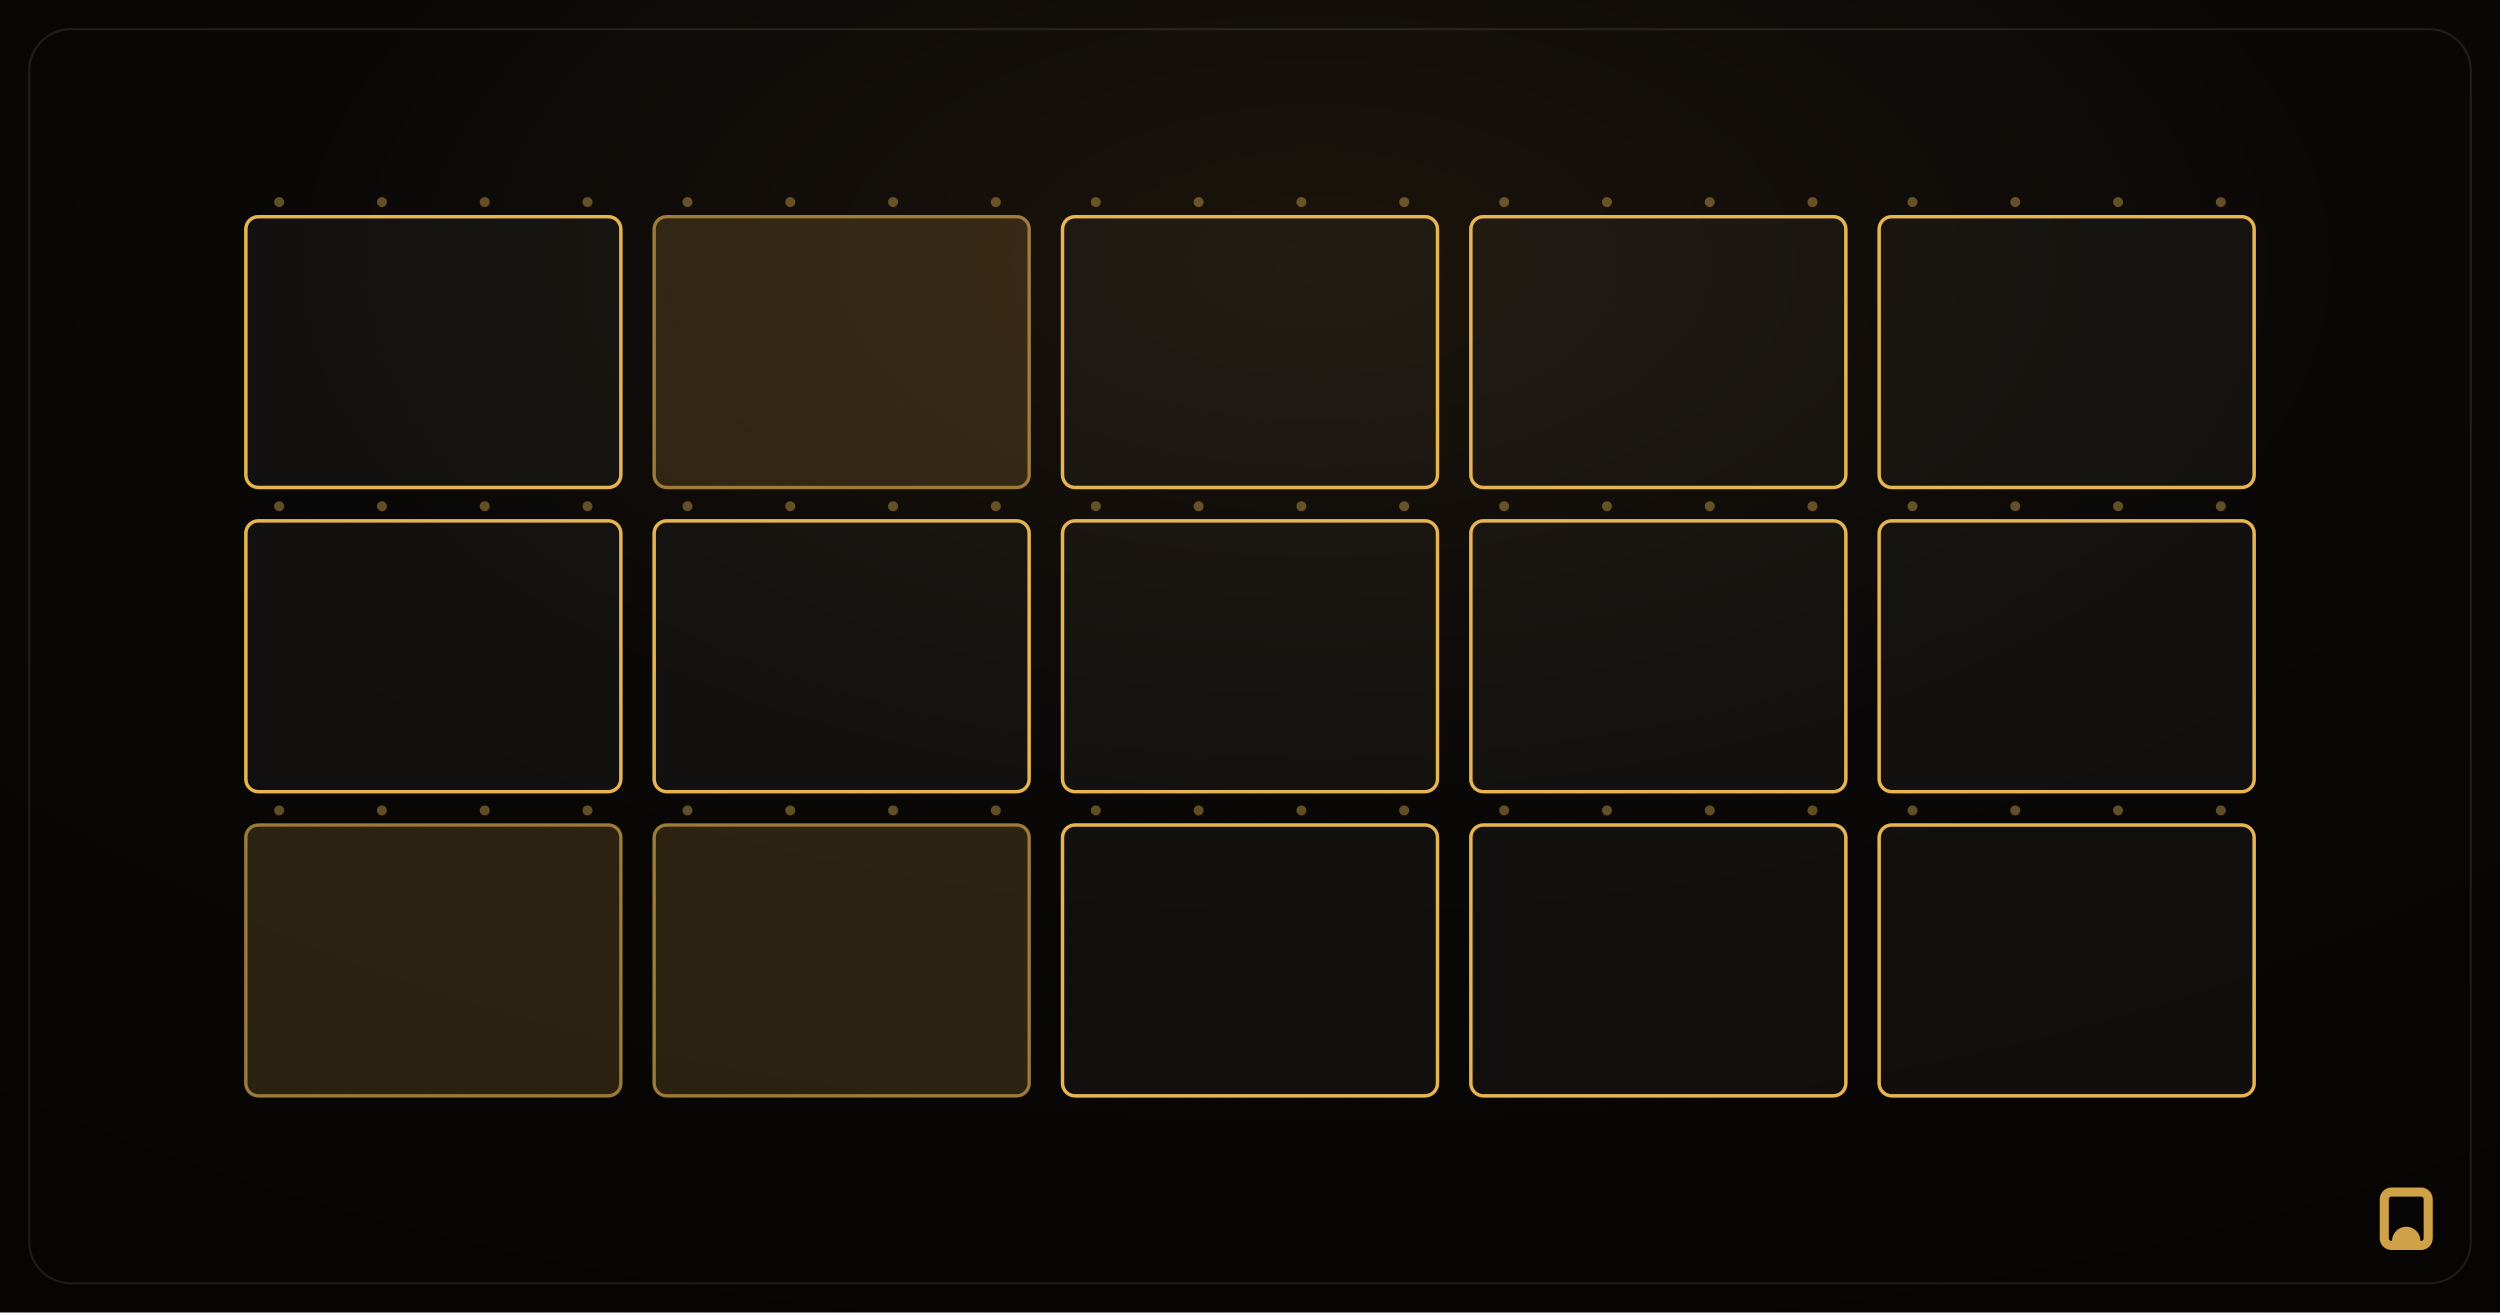
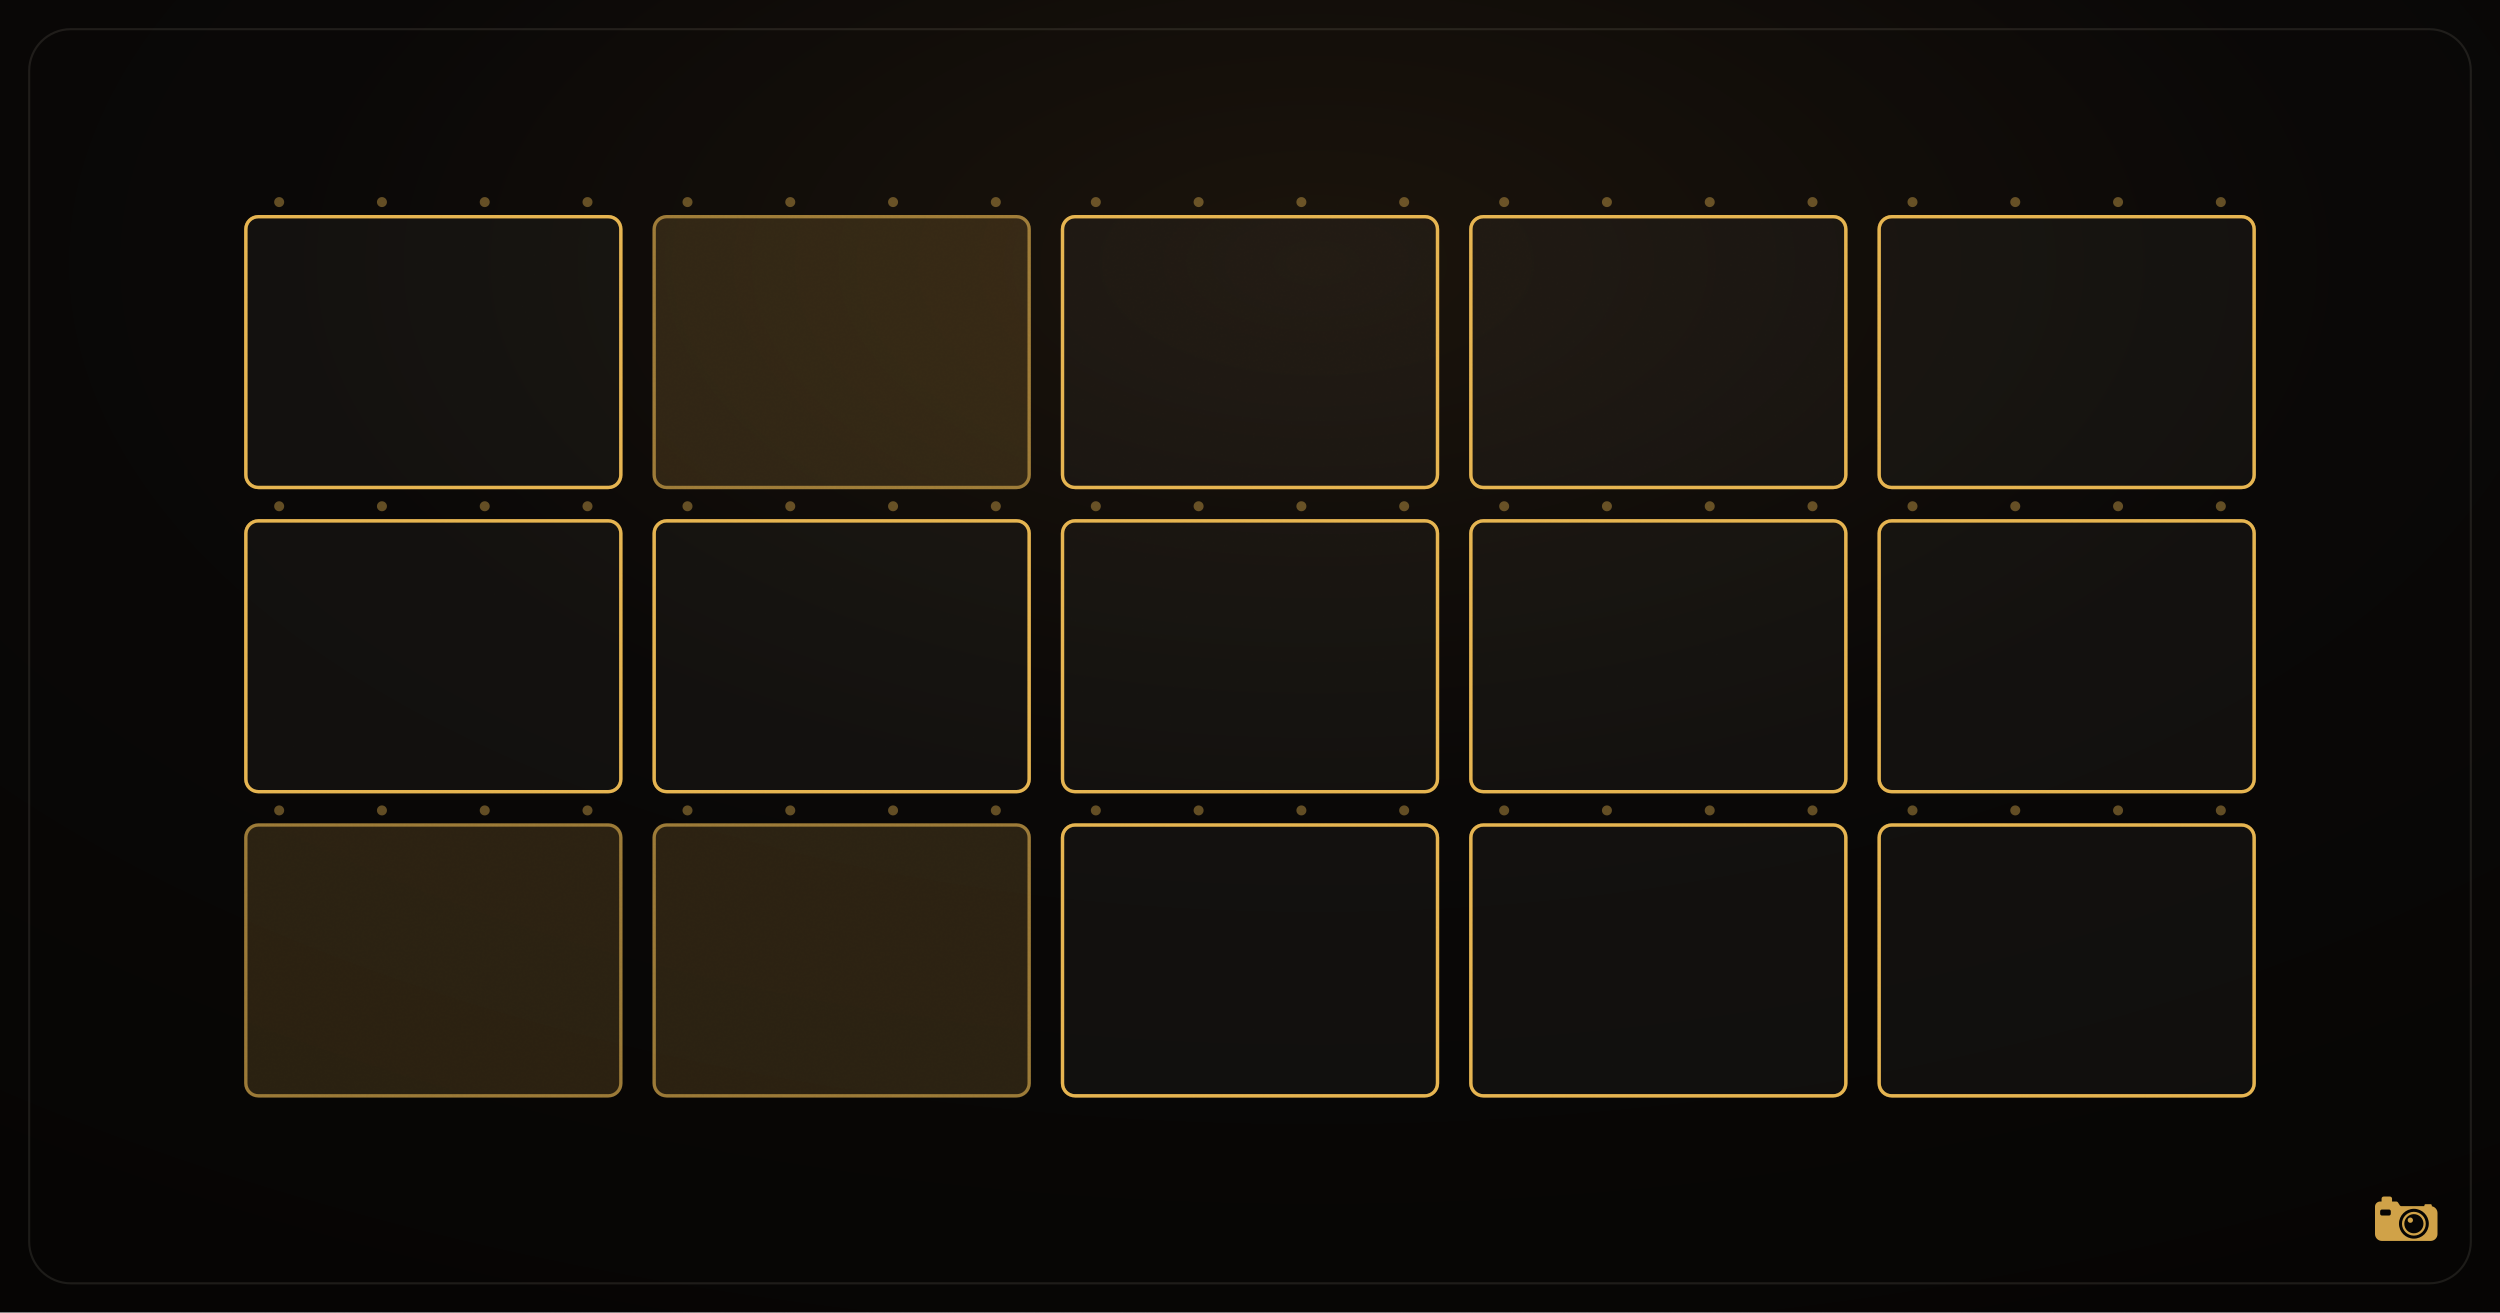
<svg xmlns="http://www.w3.org/2000/svg" viewBox="0 0 1200 630" width="1200" height="630" role="img">
  <defs>
    <radialGradient id="glow" cx="52.65%" cy="20%" r="90%">
      <stop offset="0%" stop-color="#1B140C" />
      <stop offset="46%" stop-color="#0A0807" />
      <stop offset="100%" stop-color="#060504" />
    </radialGradient>
    <radialGradient id="bloom" cx="50%" cy="50%" r="50%">
      <stop offset="0%" stop-color="#E6B450" stop-opacity="0.55" />
      <stop offset="55%" stop-color="#E6B450" stop-opacity="0.12" />
      <stop offset="100%" stop-color="#E6B450" stop-opacity="0" />
    </radialGradient>
    <linearGradient id="leak" x1="0" y1="0" x2="1" y2="1">
      <stop offset="0%" stop-color="#C8852F" stop-opacity="0.30" />
      <stop offset="40%" stop-color="#0A0807" stop-opacity="0.2" />
      <stop offset="100%" stop-color="#060504" stop-opacity="0.1" />
    </linearGradient>
    <linearGradient id="vgrain" x1="0" y1="0" x2="0" y2="1">
      <stop offset="0%" stop-color="#C8852F" stop-opacity="0.22" />
      <stop offset="60%" stop-color="#0A0807" />
      <stop offset="100%" stop-color="#060504" />
    </linearGradient>
    <filter id="grain">
      <feTurbulence type="fractalNoise" baseFrequency="0.9" numOctaves="2" stitchTiles="stitch" />
      <feColorMatrix type="saturate" values="0" />
    </filter>
  </defs>
  <rect x="0" y="0" width="1200" height="630" fill="url(#glow)" />
  <rect x="118" y="104" width="180" height="130" rx="6" fill="rgba(244,236,221,0.04)" stroke="#E6B450" stroke-width="1.6" opacity="1" />
  <rect x="118" y="104" width="180" height="130" rx="6" fill="none" stroke="#E6B450" stroke-width="1.6" opacity="0.4" />
  <circle cx="134" cy="97" r="2.4" fill="#E6B450" opacity="0.4" />
  <circle cx="183.33" cy="97" r="2.4" fill="#E6B450" opacity="0.4" />
  <circle cx="232.67" cy="97" r="2.4" fill="#E6B450" opacity="0.4" />
  <circle cx="282" cy="97" r="2.4" fill="#E6B450" opacity="0.4" />
  <rect x="314" y="104" width="180" height="130" rx="6" fill="#E6B450" stroke="#E6B450" stroke-width="1.6" opacity="0.16" />
  <rect x="314" y="104" width="180" height="130" rx="6" fill="none" stroke="#E6B450" stroke-width="1.6" opacity="0.6" />
  <circle cx="330" cy="97" r="2.4" fill="#E6B450" opacity="0.4" />
  <circle cx="379.33" cy="97" r="2.4" fill="#E6B450" opacity="0.4" />
  <circle cx="428.67" cy="97" r="2.4" fill="#E6B450" opacity="0.4" />
  <circle cx="478" cy="97" r="2.4" fill="#E6B450" opacity="0.4" />
  <rect x="510" y="104" width="180" height="130" rx="6" fill="rgba(244,236,221,0.04)" stroke="#E6B450" stroke-width="1.6" opacity="1" />
  <rect x="510" y="104" width="180" height="130" rx="6" fill="none" stroke="#E6B450" stroke-width="1.6" opacity="0.4" />
  <circle cx="526" cy="97" r="2.4" fill="#E6B450" opacity="0.4" />
  <circle cx="575.33" cy="97" r="2.4" fill="#E6B450" opacity="0.4" />
  <circle cx="624.67" cy="97" r="2.4" fill="#E6B450" opacity="0.4" />
  <circle cx="674" cy="97" r="2.4" fill="#E6B450" opacity="0.4" />
  <rect x="706" y="104" width="180" height="130" rx="6" fill="rgba(244,236,221,0.04)" stroke="#E6B450" stroke-width="1.6" opacity="1" />
  <rect x="706" y="104" width="180" height="130" rx="6" fill="none" stroke="#E6B450" stroke-width="1.6" opacity="0.4" />
  <circle cx="722" cy="97" r="2.4" fill="#E6B450" opacity="0.4" />
  <circle cx="771.33" cy="97" r="2.4" fill="#E6B450" opacity="0.4" />
  <circle cx="820.67" cy="97" r="2.4" fill="#E6B450" opacity="0.4" />
  <circle cx="870" cy="97" r="2.4" fill="#E6B450" opacity="0.4" />
  <rect x="902" y="104" width="180" height="130" rx="6" fill="rgba(244,236,221,0.04)" stroke="#E6B450" stroke-width="1.6" opacity="1" />
  <rect x="902" y="104" width="180" height="130" rx="6" fill="none" stroke="#E6B450" stroke-width="1.6" opacity="0.4" />
  <circle cx="918" cy="97" r="2.4" fill="#E6B450" opacity="0.4" />
  <circle cx="967.33" cy="97" r="2.4" fill="#E6B450" opacity="0.4" />
  <circle cx="1016.67" cy="97" r="2.4" fill="#E6B450" opacity="0.4" />
  <circle cx="1066" cy="97" r="2.4" fill="#E6B450" opacity="0.4" />
  <rect x="118" y="250" width="180" height="130" rx="6" fill="rgba(244,236,221,0.04)" stroke="#E6B450" stroke-width="1.6" opacity="1" />
  <rect x="118" y="250" width="180" height="130" rx="6" fill="none" stroke="#E6B450" stroke-width="1.6" opacity="0.4" />
  <circle cx="134" cy="243" r="2.4" fill="#E6B450" opacity="0.4" />
  <circle cx="183.33" cy="243" r="2.4" fill="#E6B450" opacity="0.4" />
  <circle cx="232.67" cy="243" r="2.4" fill="#E6B450" opacity="0.4" />
  <circle cx="282" cy="243" r="2.4" fill="#E6B450" opacity="0.4" />
  <rect x="314" y="250" width="180" height="130" rx="6" fill="rgba(244,236,221,0.04)" stroke="#E6B450" stroke-width="1.6" opacity="1" />
  <rect x="314" y="250" width="180" height="130" rx="6" fill="none" stroke="#E6B450" stroke-width="1.6" opacity="0.4" />
  <circle cx="330" cy="243" r="2.4" fill="#E6B450" opacity="0.4" />
  <circle cx="379.33" cy="243" r="2.4" fill="#E6B450" opacity="0.4" />
  <circle cx="428.67" cy="243" r="2.4" fill="#E6B450" opacity="0.4" />
  <circle cx="478" cy="243" r="2.4" fill="#E6B450" opacity="0.4" />
  <rect x="510" y="250" width="180" height="130" rx="6" fill="rgba(244,236,221,0.04)" stroke="#E6B450" stroke-width="1.6" opacity="1" />
  <rect x="510" y="250" width="180" height="130" rx="6" fill="none" stroke="#E6B450" stroke-width="1.6" opacity="0.4" />
  <circle cx="526" cy="243" r="2.4" fill="#E6B450" opacity="0.4" />
  <circle cx="575.33" cy="243" r="2.4" fill="#E6B450" opacity="0.4" />
  <circle cx="624.67" cy="243" r="2.4" fill="#E6B450" opacity="0.4" />
  <circle cx="674" cy="243" r="2.4" fill="#E6B450" opacity="0.4" />
  <rect x="706" y="250" width="180" height="130" rx="6" fill="rgba(244,236,221,0.04)" stroke="#E6B450" stroke-width="1.6" opacity="1" />
  <rect x="706" y="250" width="180" height="130" rx="6" fill="none" stroke="#E6B450" stroke-width="1.6" opacity="0.4" />
  <circle cx="722" cy="243" r="2.4" fill="#E6B450" opacity="0.4" />
  <circle cx="771.33" cy="243" r="2.4" fill="#E6B450" opacity="0.4" />
  <circle cx="820.67" cy="243" r="2.4" fill="#E6B450" opacity="0.4" />
  <circle cx="870" cy="243" r="2.4" fill="#E6B450" opacity="0.4" />
  <rect x="902" y="250" width="180" height="130" rx="6" fill="rgba(244,236,221,0.04)" stroke="#E6B450" stroke-width="1.6" opacity="1" />
  <rect x="902" y="250" width="180" height="130" rx="6" fill="none" stroke="#E6B450" stroke-width="1.6" opacity="0.4" />
  <circle cx="918" cy="243" r="2.4" fill="#E6B450" opacity="0.4" />
  <circle cx="967.33" cy="243" r="2.4" fill="#E6B450" opacity="0.4" />
  <circle cx="1016.67" cy="243" r="2.4" fill="#E6B450" opacity="0.4" />
  <circle cx="1066" cy="243" r="2.4" fill="#E6B450" opacity="0.4" />
  <rect x="118" y="396" width="180" height="130" rx="6" fill="#E6B450" stroke="#E6B450" stroke-width="1.6" opacity="0.16" />
  <rect x="118" y="396" width="180" height="130" rx="6" fill="none" stroke="#E6B450" stroke-width="1.6" opacity="0.6" />
  <circle cx="134" cy="389" r="2.4" fill="#E6B450" opacity="0.4" />
  <circle cx="183.33" cy="389" r="2.4" fill="#E6B450" opacity="0.4" />
  <circle cx="232.67" cy="389" r="2.4" fill="#E6B450" opacity="0.4" />
  <circle cx="282" cy="389" r="2.4" fill="#E6B450" opacity="0.4" />
  <rect x="314" y="396" width="180" height="130" rx="6" fill="#E6B450" stroke="#E6B450" stroke-width="1.6" opacity="0.16" />
  <rect x="314" y="396" width="180" height="130" rx="6" fill="none" stroke="#E6B450" stroke-width="1.6" opacity="0.6" />
  <circle cx="330" cy="389" r="2.4" fill="#E6B450" opacity="0.4" />
  <circle cx="379.33" cy="389" r="2.4" fill="#E6B450" opacity="0.4" />
  <circle cx="428.67" cy="389" r="2.4" fill="#E6B450" opacity="0.4" />
  <circle cx="478" cy="389" r="2.4" fill="#E6B450" opacity="0.4" />
  <rect x="510" y="396" width="180" height="130" rx="6" fill="rgba(244,236,221,0.04)" stroke="#E6B450" stroke-width="1.6" opacity="1" />
  <rect x="510" y="396" width="180" height="130" rx="6" fill="none" stroke="#E6B450" stroke-width="1.6" opacity="0.4" />
  <circle cx="526" cy="389" r="2.4" fill="#E6B450" opacity="0.4" />
  <circle cx="575.33" cy="389" r="2.4" fill="#E6B450" opacity="0.4" />
  <circle cx="624.67" cy="389" r="2.4" fill="#E6B450" opacity="0.4" />
  <circle cx="674" cy="389" r="2.4" fill="#E6B450" opacity="0.4" />
  <rect x="706" y="396" width="180" height="130" rx="6" fill="rgba(244,236,221,0.04)" stroke="#E6B450" stroke-width="1.6" opacity="1" />
  <rect x="706" y="396" width="180" height="130" rx="6" fill="none" stroke="#E6B450" stroke-width="1.6" opacity="0.4" />
  <circle cx="722" cy="389" r="2.4" fill="#E6B450" opacity="0.4" />
  <circle cx="771.33" cy="389" r="2.4" fill="#E6B450" opacity="0.4" />
  <circle cx="820.67" cy="389" r="2.4" fill="#E6B450" opacity="0.4" />
  <circle cx="870" cy="389" r="2.4" fill="#E6B450" opacity="0.4" />
  <rect x="902" y="396" width="180" height="130" rx="6" fill="rgba(244,236,221,0.04)" stroke="#E6B450" stroke-width="1.6" opacity="1" />
  <rect x="902" y="396" width="180" height="130" rx="6" fill="none" stroke="#E6B450" stroke-width="1.6" opacity="0.4" />
  <circle cx="918" cy="389" r="2.4" fill="#E6B450" opacity="0.4" />
  <circle cx="967.33" cy="389" r="2.4" fill="#E6B450" opacity="0.4" />
  <circle cx="1016.67" cy="389" r="2.4" fill="#E6B450" opacity="0.4" />
  <circle cx="1066" cy="389" r="2.4" fill="#E6B450" opacity="0.4" />
  <rect x="0" y="0" width="1200" height="630" filter="url(#grain)" opacity="0.05" style="mix-blend-mode:overlay" />
  <rect x="14" y="14" width="1172" height="602" rx="20" fill="none" stroke="rgba(245,232,210,0.10)" stroke-width="1" />
  <g transform="translate(1140 570) scale(0.30)" opacity="0.9">
-     <svg width="100" height="100" viewBox="0 0 560 660" fill="#E6B450">
-       <rect x="48" y="48" width="464" height="564" rx="76" fill="none" stroke="#E6B450" stroke-width="96" />
-       <path d="M130 572V564a150 150 0 0 1 300 0v8Z" />
+     <svg width="100" height="100" viewBox="0 0 704 500" fill="#E6B450">
+       <path fill-rule="evenodd" d="M192 24L192 56L240 56C268 56 270 108 296 108L556 108L556 100C556 92.3 562.3 86 570 86L626 86C633.7 86 640 92.3 640 100L640 109.3C676.4 115.9 704 147.7 704 186L704 422C704 465.1 669.1 500 626 500L78 500C34.9 500 0 465.1 0 422L0 114C0 82 26 56 58 56L74 56L74 24C74 10.7 84.7 0 98 0L168 0C181.3 0 192 10.7 192 24ZM178 180L178 194C178 205 169 214 158 214L78 214C67 214 58 205 58 194L58 166C58 155 67 146 78 146L158 146C169 146 178 155 178 166ZM606 306C606 398.8 530.8 474 438 474C345.2 474 270 398.8 270 306C270 213.2 345.2 138 438 138C530.8 138 606 213.2 606 306ZM572 306C572 380 512 440 438 440C364 440 304 380 304 306C304 232 364 172 438 172C512 172 572 232 572 306ZM546 306C546 365.6 497.6 414 438 414C378.4 414 330 365.6 330 306C330 246.4 378.4 198 438 198C497.6 198 546 246.4 546 306ZM428 266C428 282.6 414.6 296 398 296C381.4 296 368 282.6 368 266C368 249.4 381.4 236 398 236C414.6 236 428 249.4 428 266Z" />
    </svg>
  </g>
</svg>
